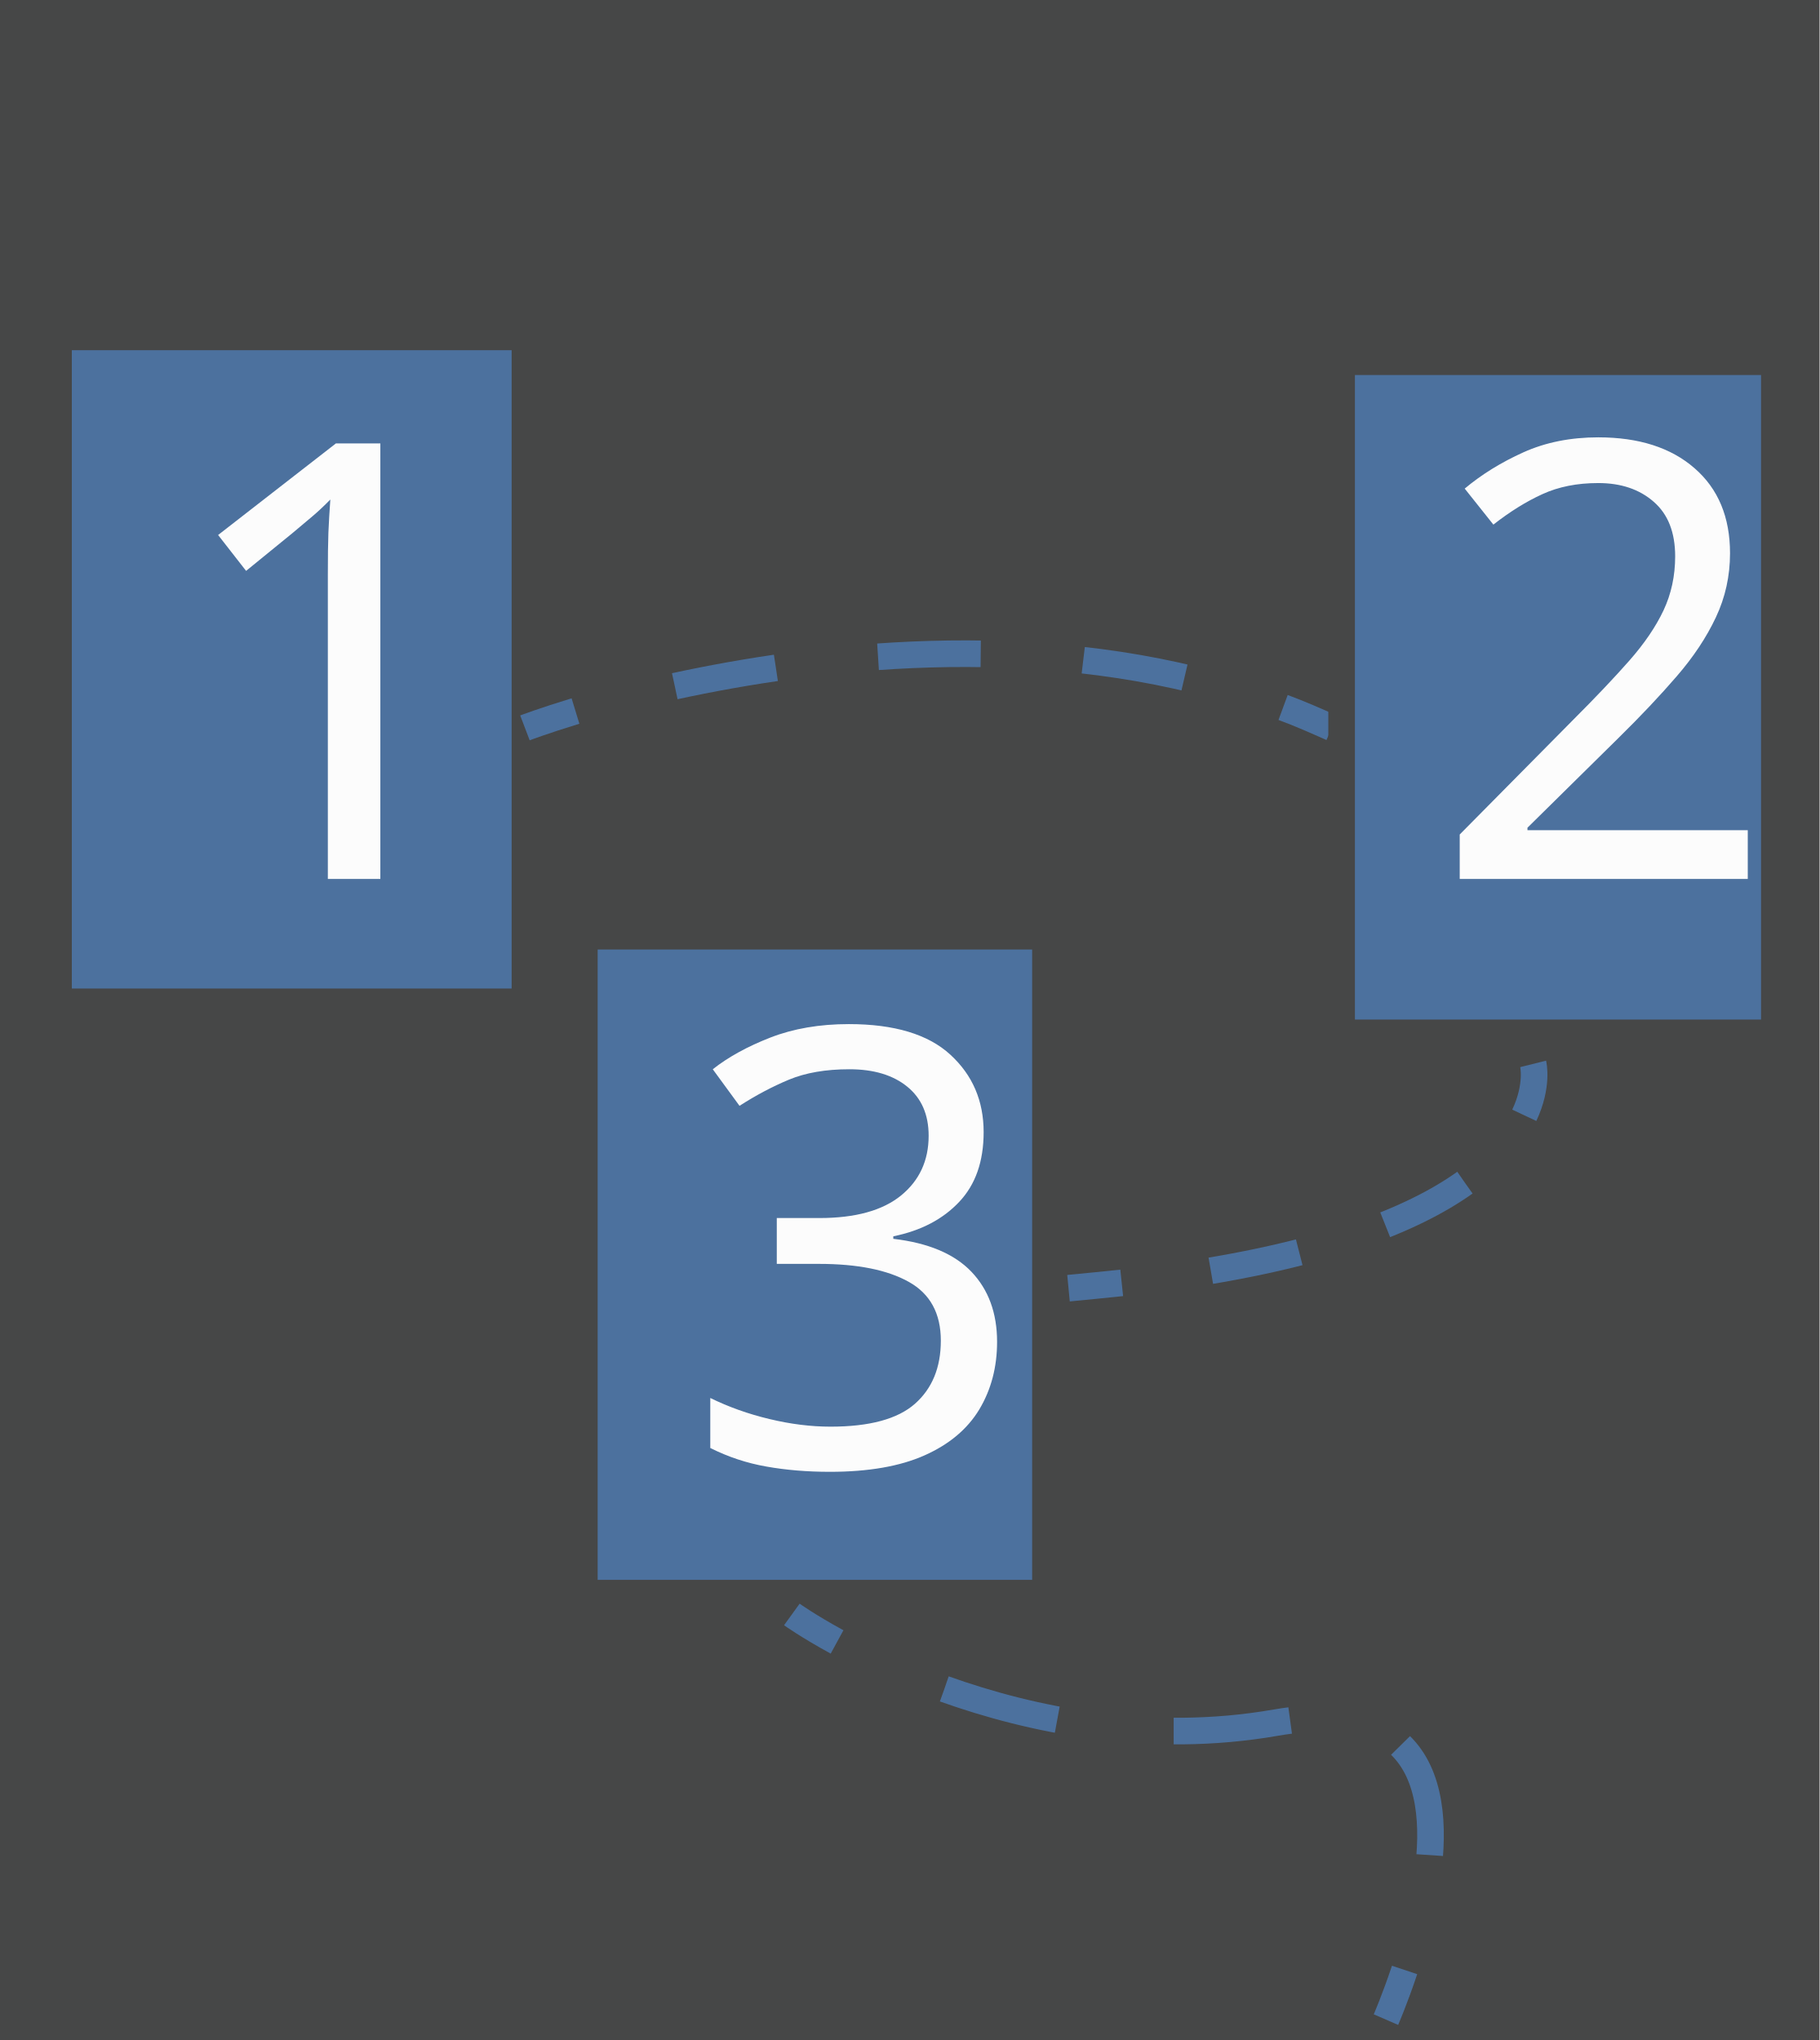
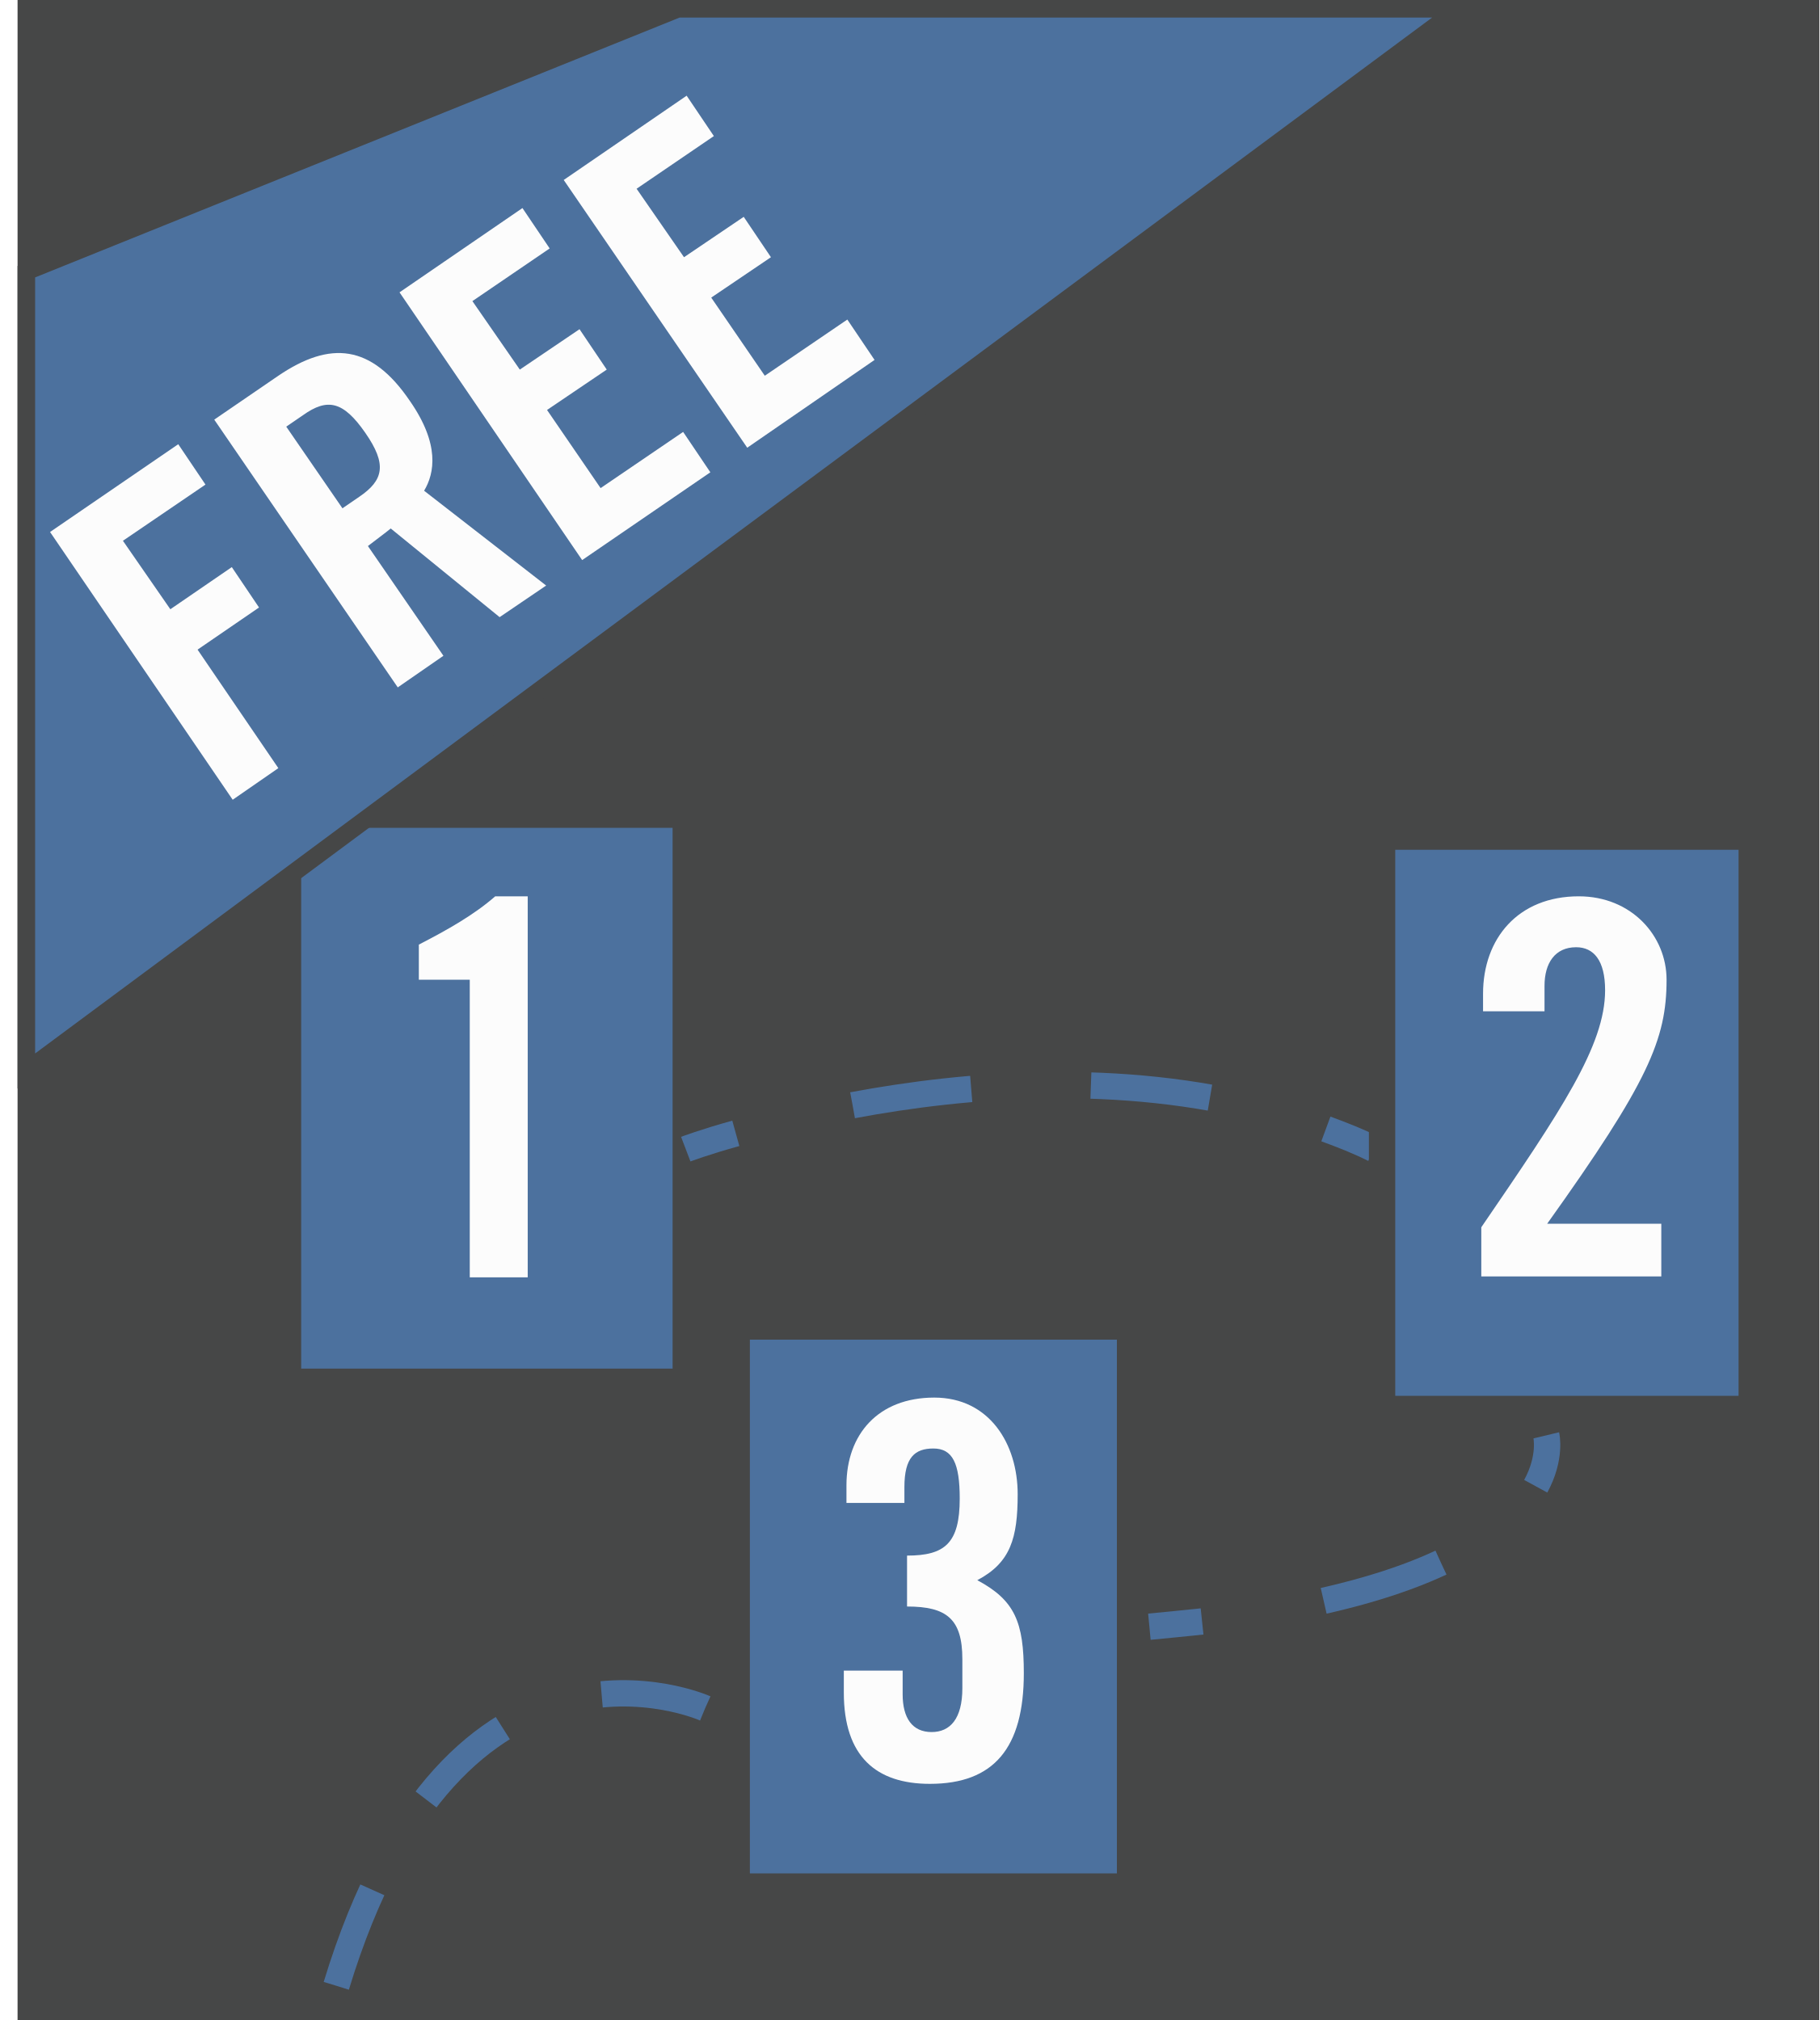
- <svg xmlns="http://www.w3.org/2000/svg" version="1.1" id="Layer_1" x="0px" y="0px" viewBox="0 0 205.2 230.1" enable-background="new 0 0 205.2 230.1" xml:space="preserve">
-   <rect x="0" y="0" fill="#464747" width="205.2" height="230.1" />
-   <rect x="6.6" y="38" fill="#4C719E" stroke="#464747" stroke-width="3" stroke-miterlimit="10" width="52.6" height="75" />
+ <svg xmlns="http://www.w3.org/2000/svg" version="1.1" id="Layer_1" x="0px" y="0px" viewBox="0 0 207.2 230.1" enable-background="new 0 0 207.2 230.1" xml:space="preserve">
+   <rect x="2" y="0" fill="#464747" width="205.2" height="230.1" />
+   <rect x="32.8" y="92.8" fill="#4C719E" stroke="#464747" stroke-width="3" stroke-miterlimit="10" width="45.3" height="64.6" />
  <g>
    <g>
-       <path fill="none" stroke="#4C719E" stroke-width="3" stroke-miterlimit="10" d="M59.2,82.1c0,0,2.1-0.8,5.7-1.9" />
-       <path fill="none" stroke="#4C719E" stroke-width="3" stroke-miterlimit="10" stroke-dasharray="11.589,11.589" d="M76.1,77.4    c15.7-3.4,40.1-6.4,63.1,0.5" />
-       <path fill="none" stroke="#4C719E" stroke-width="3" stroke-miterlimit="10" d="M144.7,79.8c1.9,0.7,3.7,1.5,5.5,2.3" />
+       <path fill="none" stroke="#4C719E" stroke-width="3" stroke-miterlimit="10" d="M78.1,130.9c0,0,2.1-0.8,5.7-1.8" />
+       <path fill="none" stroke="#4C719E" stroke-width="3" stroke-miterlimit="10" stroke-dasharray="13.642,13.642" d="M97.1,125.9    c12.8-2.4,30.4-3.9,47.4,0.6" />
+       <path fill="none" stroke="#4C719E" stroke-width="3" stroke-miterlimit="10" d="M151,128.6c1.9,0.7,3.7,1.4,5.5,2.3" />
    </g>
  </g>
-   <rect x="151.3" y="40.8" fill="#4C719E" stroke="#464747" stroke-width="3" stroke-miterlimit="10" width="48.8" height="75.7" />
+   <rect x="157.4" y="95.3" fill="#4C719E" stroke="#464747" stroke-width="3" stroke-miterlimit="10" width="42.1" height="65.2" />
  <g>
    <g>
-       <path fill="none" stroke="#4C719E" stroke-width="3" stroke-miterlimit="10" d="M172.9,120c0,0,0.6,2.4-1,5.8" />
-       <path fill="none" stroke="#4C719E" stroke-width="3" stroke-miterlimit="10" stroke-dasharray="10.187,10.187" d="M165.2,133.4    c-5.9,4.2-16.1,8.3-33.7,10.7" />
-       <path fill="none" stroke="#4C719E" stroke-width="3" stroke-miterlimit="10" d="M126.5,144.7c-1.9,0.2-3.9,0.4-6,0.6" />
+       <path fill="none" stroke="#4C719E" stroke-width="3" stroke-miterlimit="10" d="M176.1,163.5c0,0,0.6,2.5-1.2,5.8" />
+       <path fill="none" stroke="#4C719E" stroke-width="3" stroke-miterlimit="10" stroke-dasharray="14.069,14.069" d="M164.1,178    c-4.7,2.2-11.2,4.2-20.3,5.7" />
+       <path fill="none" stroke="#4C719E" stroke-width="3" stroke-miterlimit="10" d="M136.9,184.7c-1.9,0.2-3.9,0.4-6,0.6" />
    </g>
  </g>
-   <rect x="65.9" y="105.6" fill="#4C719E" stroke="#464747" stroke-width="3" stroke-miterlimit="10" width="52" height="74.1" />
+   <rect x="83.9" y="151.1" fill="#4C719E" stroke="#464747" stroke-width="3" stroke-miterlimit="10" width="44.8" height="63.8" />
+   <g>
+     <path fill="#FCFCFC" d="M53.5,111.6h-5.8v-4c3.3-1.7,6.3-3.4,8.7-5.5h3.7v43.4h-6.6V111.6z" />
+   </g>
+   <g>
+     <path fill="#FCFCFC" d="M168.7,145.5v-5.7c9.1-13.3,14.1-20.7,14.1-27c0-3.4-1.3-4.9-3.3-4.9c-2.4,0-3.6,1.8-3.6,4.4v2.9h-7v-2   c0-6.3,4-11.1,10.9-11.1c6,0,10,4.5,10,9.5c0,6.8-2.1,11.7-13.6,27.8h13v6H168.7z" />
+   </g>
+   <g>
+     <path fill="#FCFCFC" d="M102.8,190.1v2.9c0,2.7,1.1,4.3,3.3,4.3c2.1,0,3.5-1.5,3.5-5V189c0-4.6-1.8-6-6.3-6v-5.8c4.3,0,6-1.4,6-6.5   c0-4-0.8-5.7-3-5.7c-2.1,0-3.3,1-3.3,4.4v1.8h-6.6v-2c0-5.8,3.6-10,10-10c6.3,0,9.5,5.3,9.5,11c0,5-0.8,7.8-4.6,9.8   c4.3,2.3,5.3,4.8,5.3,10.6c0,8.5-3.4,12.6-10.7,12.6c-6.1,0-9.8-3.1-9.8-10.4v-2.5H102.8z" />
+   </g>
+   <g>
+     <polygon fill="#4C719E" points="3,30.9 77.2,1 166.1,1 3,121.9  " />
+     <path fill="#464747" d="M163.1,2L4,120V31.6L77.4,2H163.1 M169.1,0H77L2,30.3v93.7L169.1,0L169.1,0z" />
+   </g>
+   <path fill="none" stroke="#4C719E" stroke-width="3" stroke-miterlimit="10" stroke-dasharray="12" d="M80.3,194.6  c0,0-28.5-12.8-42,31.6" />
  <g>
    <g>
-       <path fill="none" stroke="#4C719E" stroke-width="3" stroke-miterlimit="10" d="M89.3,182.1c0,0,1.8,1.3,5.1,3.1" />
-       <path fill="none" stroke="#4C719E" stroke-width="3" stroke-miterlimit="10" stroke-dasharray="13.209,13.209" d="M106.5,190.5    c9.8,3.5,23.1,6.3,37.4,3.8c18.6-3.2,18.8,10.6,16.3,21.5" />
-       <path fill="none" stroke="#4C719E" stroke-width="3" stroke-miterlimit="10" d="M158.4,222.2c-1.1,3.3-2.1,5.6-2.1,5.6" />
+       <path fill="#FCFCFC" d="M26.5,91.1L5.7,60.6l14.6-10l3.1,4.6L14,61.6l5.4,7.8l7-4.8l3.1,4.6l-7,4.8l9.2,13.5L26.5,91.1z" />
+       <path fill="#FCFCFC" d="M50.5,74.7l-5.2,3.6L24.4,47.8l7.3-5c5.9-4,10.6-3.6,15,2.9c3.4,4.9,2.8,8.2,1.6,10.2l13.9,10.8l-5.3,3.6    L44.5,60.2c-0.6,0.5-1.7,1.3-2.6,2L50.5,74.7z M39,57.9l1.9-1.3c2.8-1.9,3.2-3.7,0.7-7.3c-2.5-3.6-4.3-4-7.1-2l-1.9,1.3L39,57.9z" />
+       <path fill="#FCFCFC" d="M66.3,63.8L45.5,33.3l14-9.6l3.1,4.6l-8.8,6l5.4,7.8l6.8-4.6l3.1,4.6l-6.8,4.6l6.1,8.9l9.4-6.4l3.1,4.6    L66.3,63.8z" />
+       <path fill="#FCFCFC" d="M85.1,51L64.2,20.5l14-9.6l3.1,4.6l-8.8,6l5.4,7.8l6.8-4.6l3.1,4.6l-6.8,4.6l6.1,8.9l9.4-6.4l3.1,4.6    L85.1,51z" />
    </g>
  </g>
-   <text transform="matrix(1 0 0 1 18.472 99.1421)" fill="#FCFCFC" font-family="'TradeGothicLTStd-BdCn20'" font-size="68.792">1</text>
-   <text transform="matrix(1 0 0 1 161.3216 99.142)" fill="#FCFCFC" font-family="'TradeGothicLTStd-BdCn20'" font-size="68.792">2</text>
-   <text transform="matrix(1 0 0 1 77.0079 165.3247)" fill="#FCFCFC" font-family="'TradeGothicLTStd-BdCn20'" font-size="68.792">3</text>
</svg>
